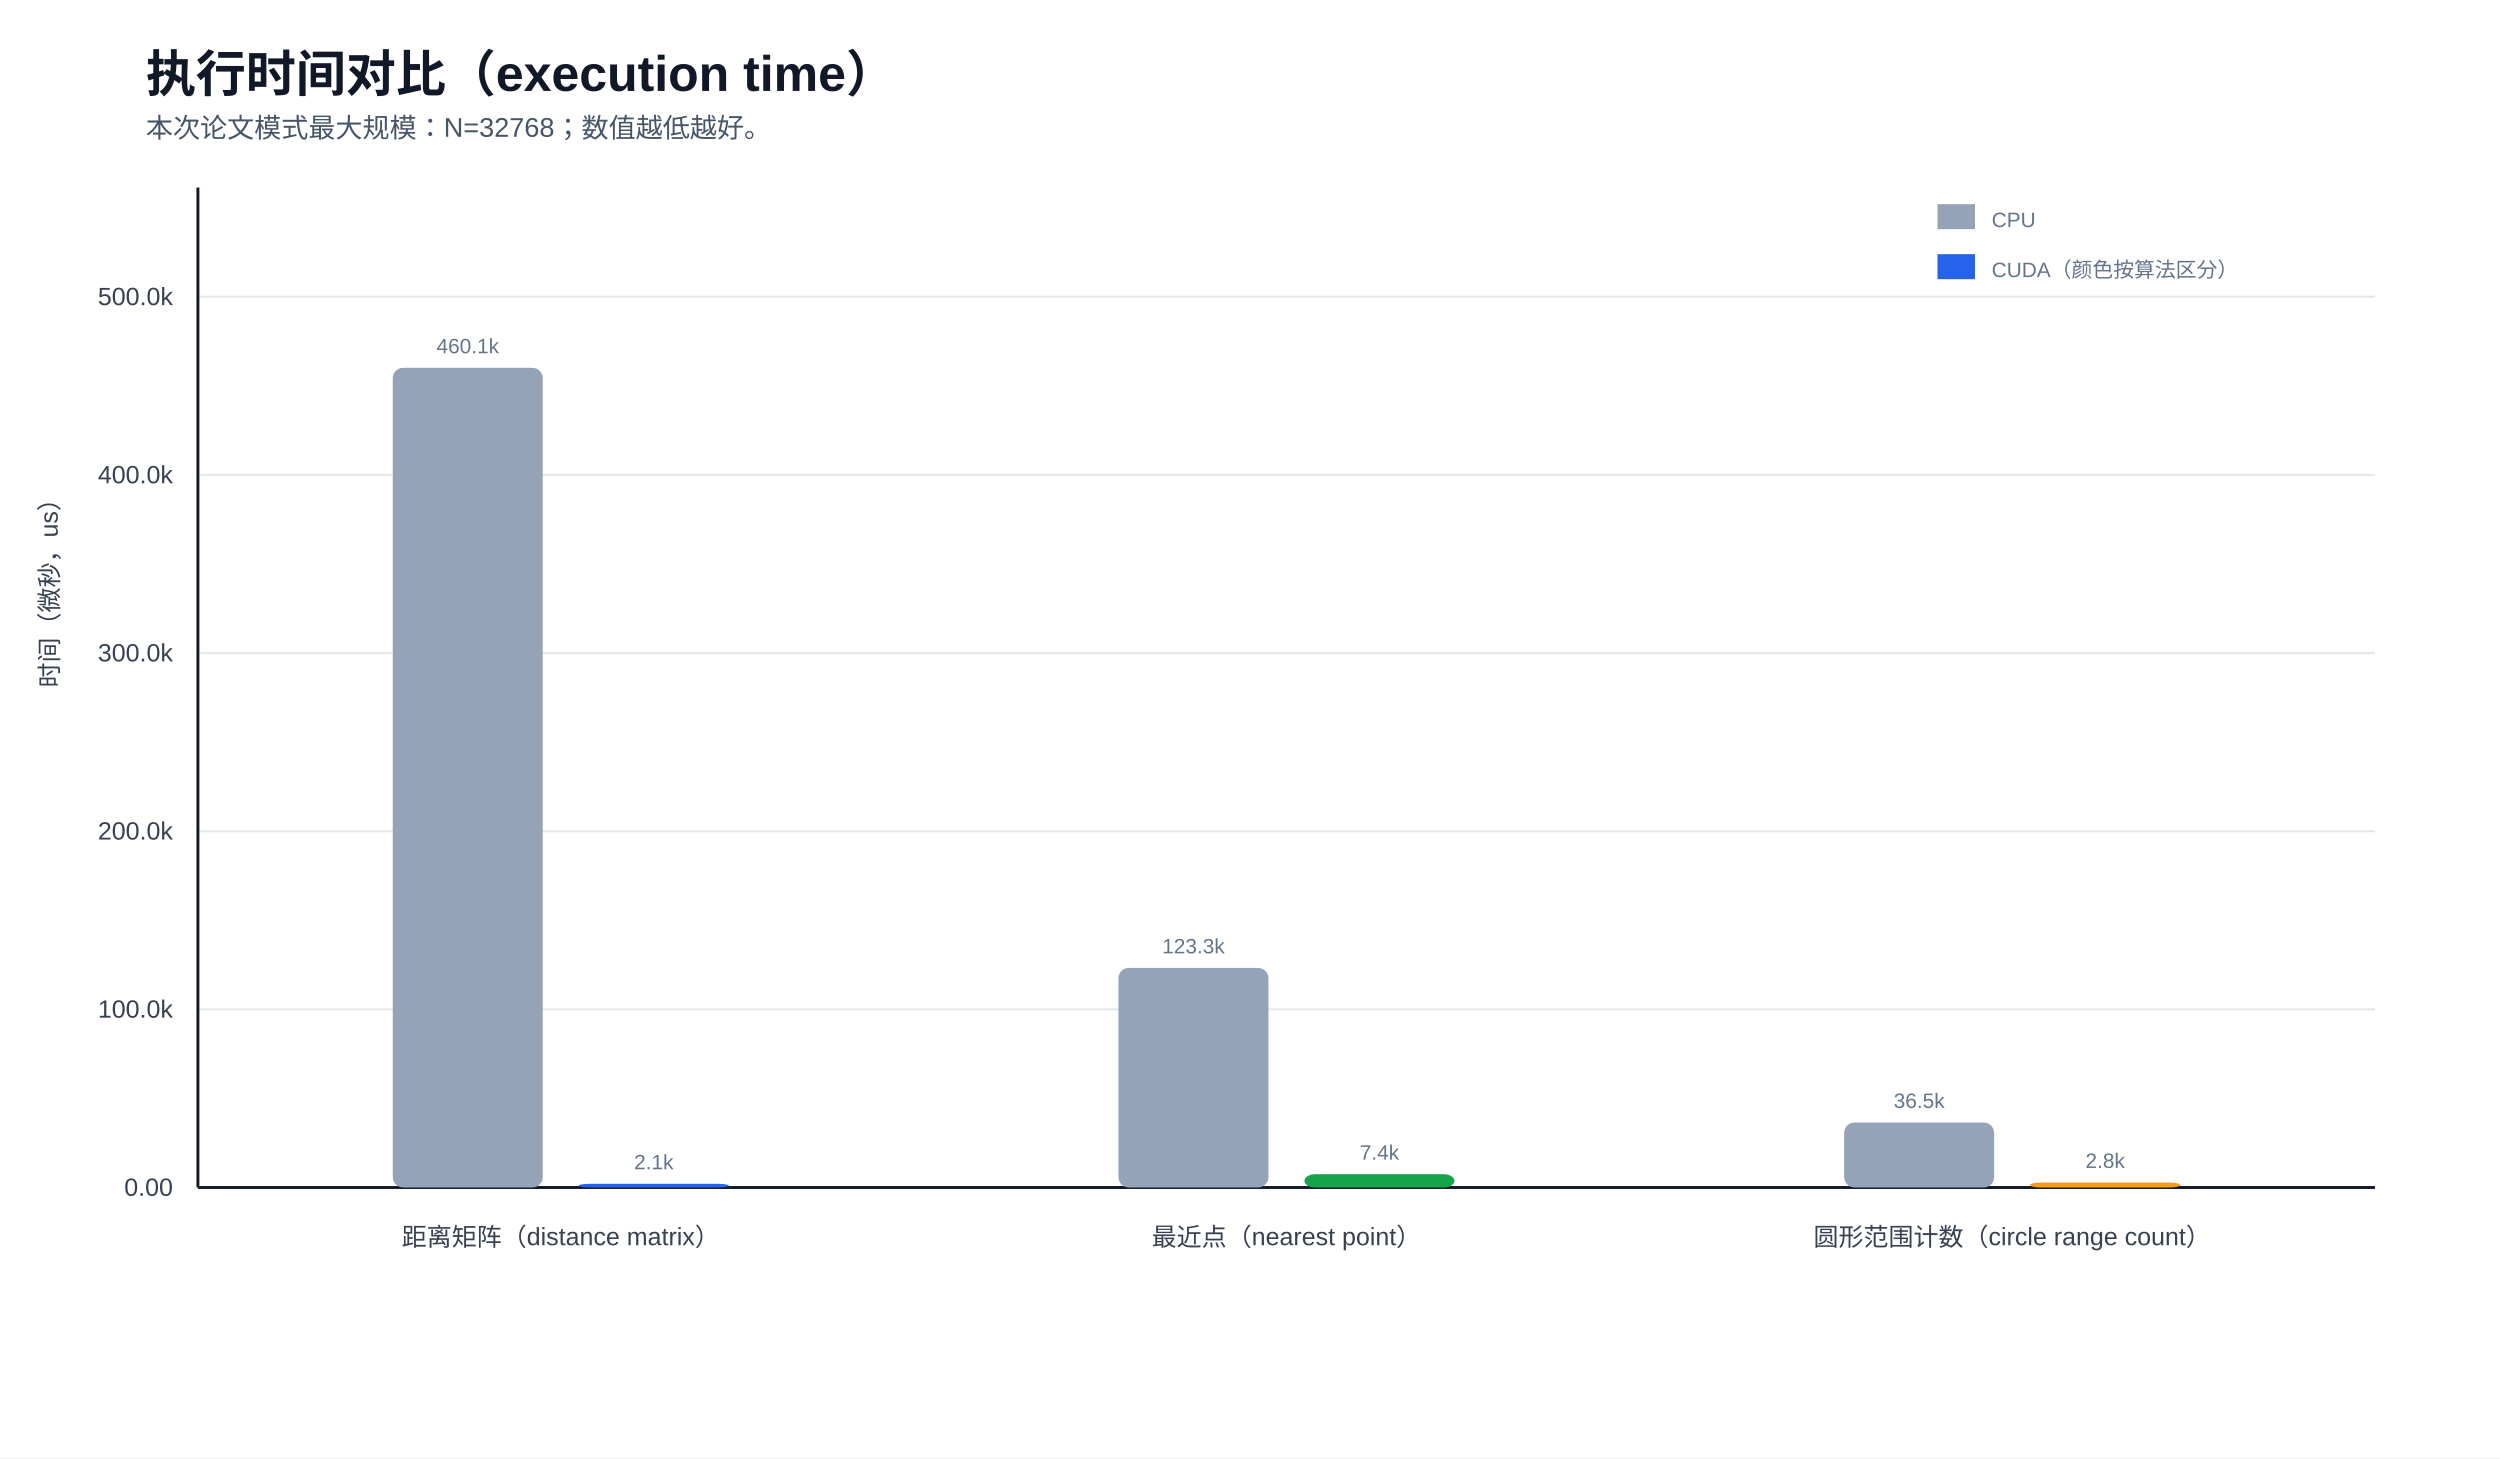
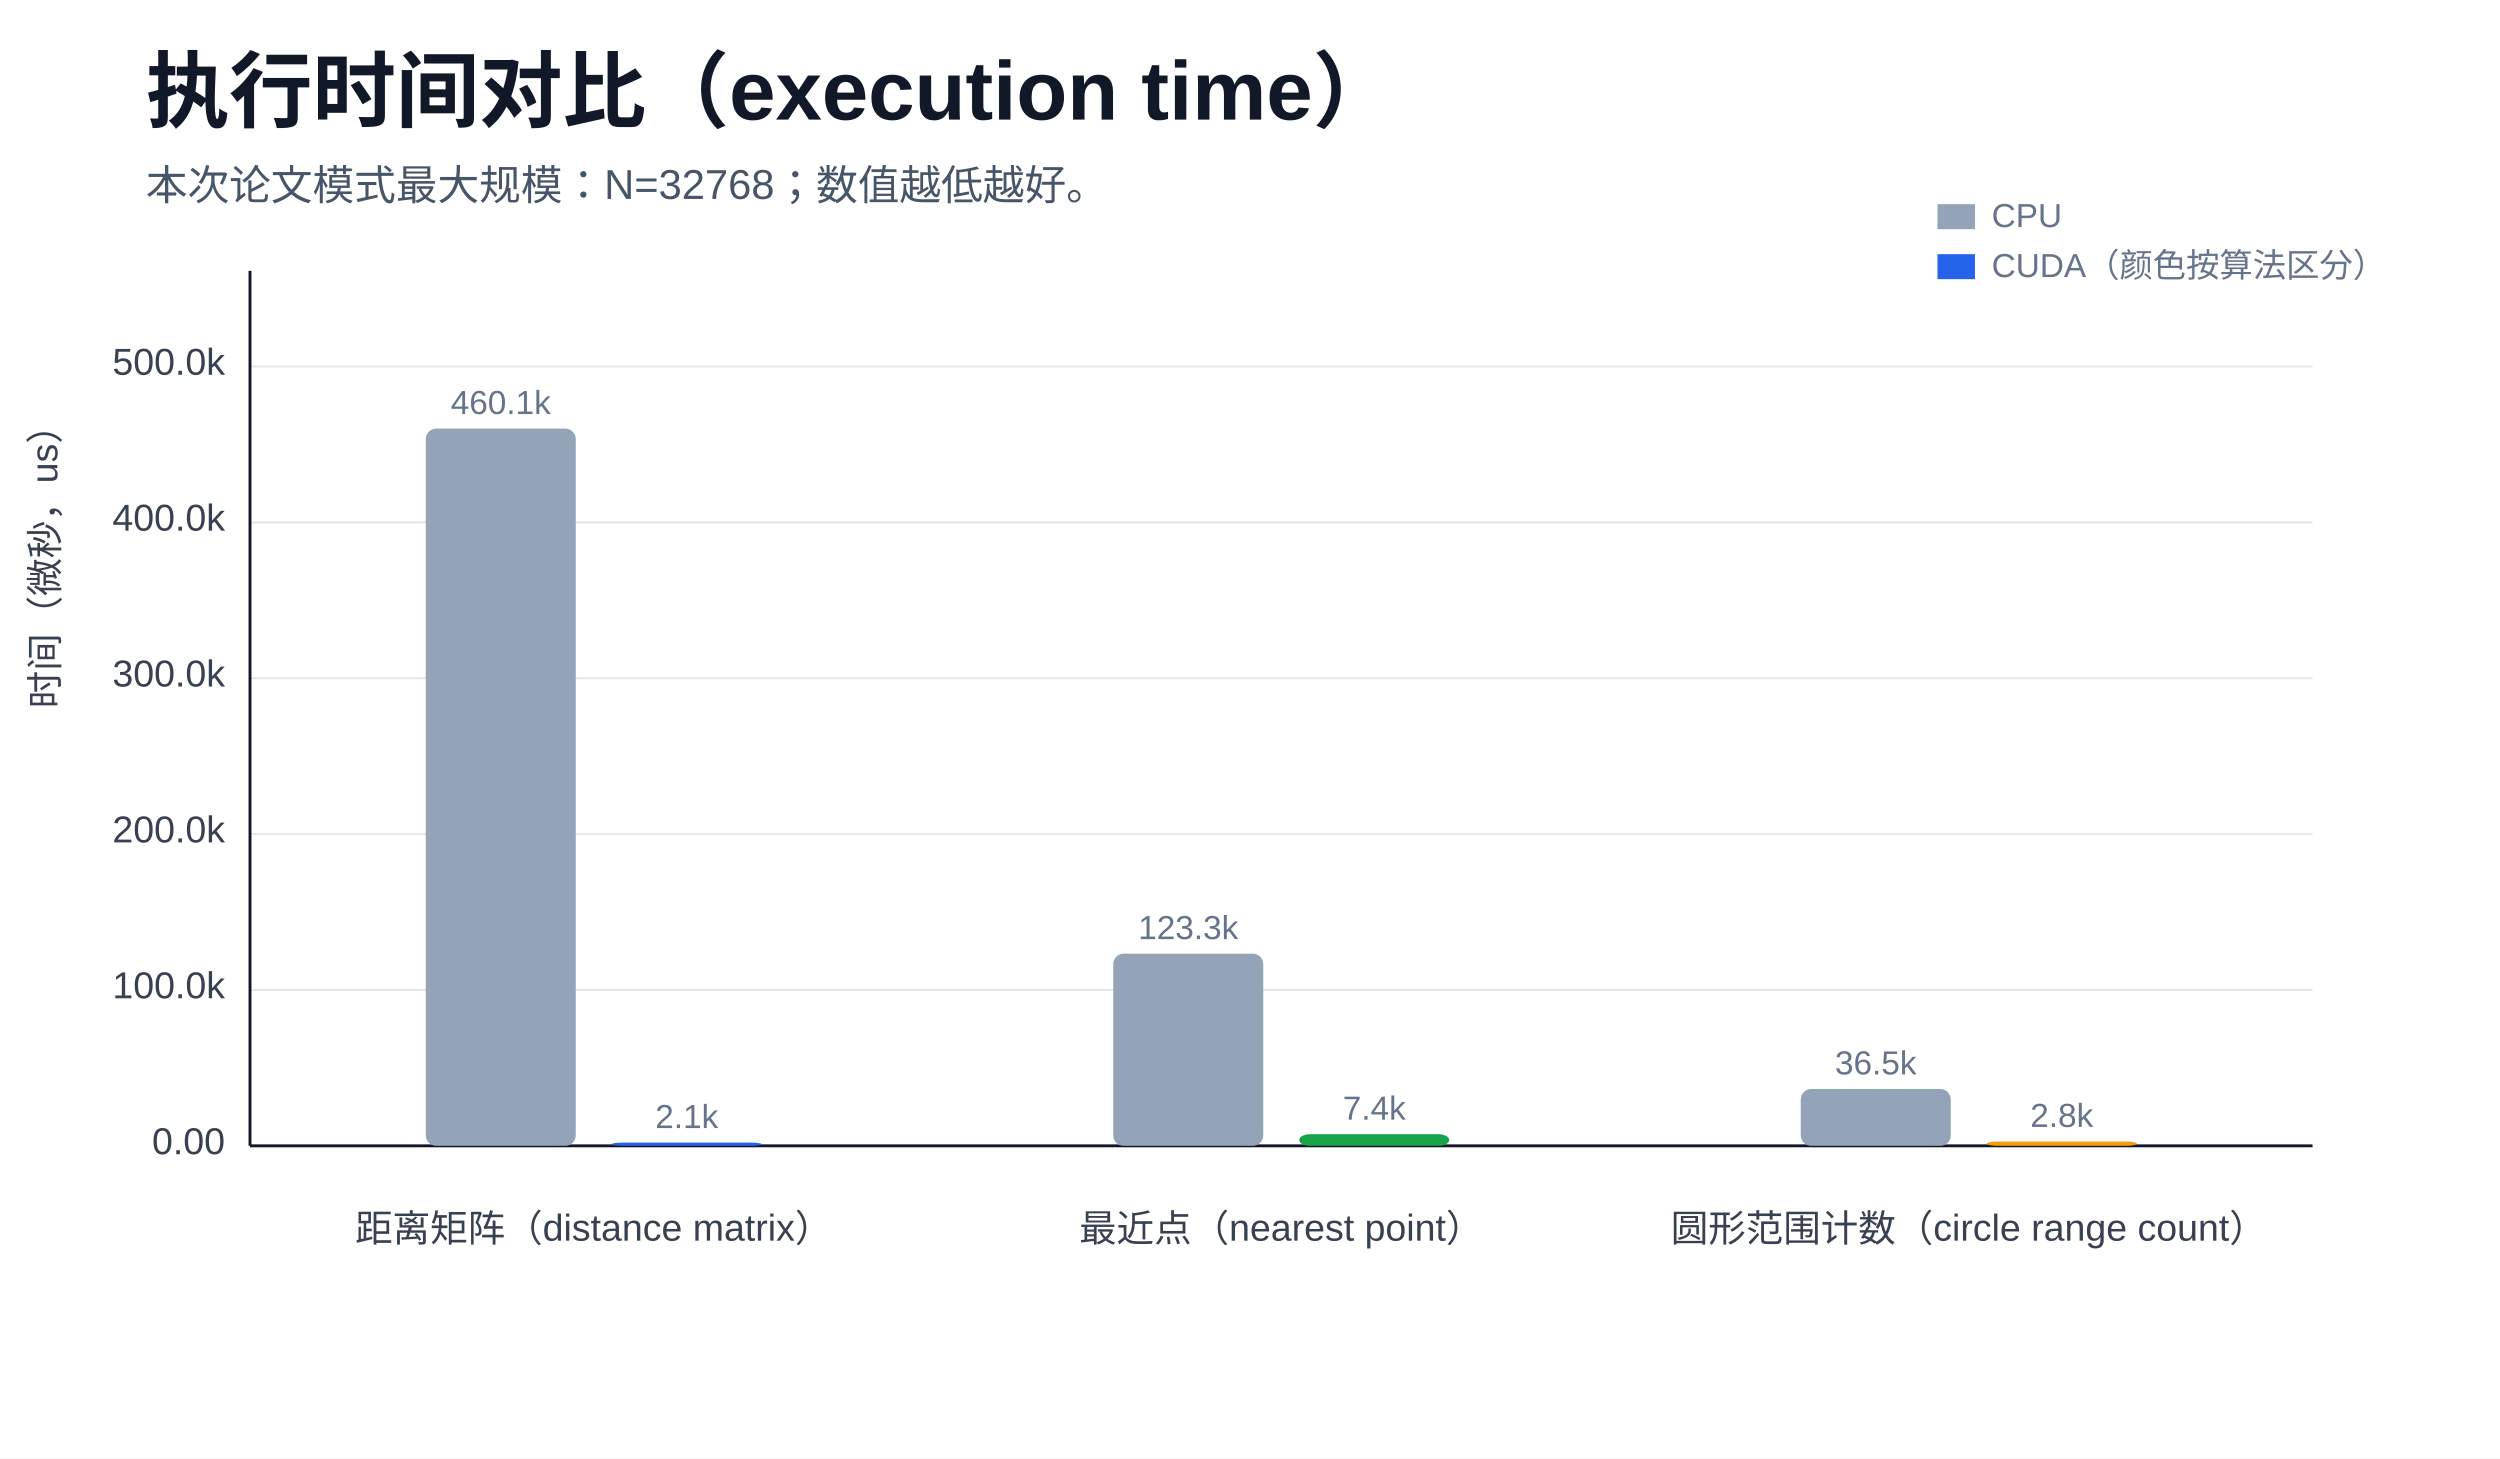
<svg xmlns="http://www.w3.org/2000/svg" width="1200" height="700" viewBox="0 0 1200 700" role="img">
  <style>
text{font-family:'AR PL UMing TW MBE','AR PL UMing CN','FandolHei','Microsoft YaHei','SimHei',Arial,Helvetica,sans-serif;fill:#111827;}
- .title{font-size:24px;font-weight:700;}
- .subtitle{font-size:13px;fill:#475569;}
- .label{font-size:14px;font-weight:700;}
- .small{font-size:12px;fill:#475569;}
- .tiny{font-size:10px;fill:#64748b;}
- .axis{font-size:12px;fill:#374151;}
+ .title{font-size:40px;font-weight:700;}
+ .subtitle{font-size:20px;fill:#475569;}
+ .label{font-size:22px;font-weight:700;}
+ .small{font-size:18px;fill:#475569;}
+ .tiny{font-size:16px;fill:#64748b;}
+ .axis{font-size:18px;fill:#374151;}
.box{stroke:#1f2937;stroke-width:1.4;rx:14;ry:14;}
</style>
  <defs>
    <marker id="arrow" markerWidth="10" markerHeight="10" refX="8" refY="3" orient="auto" markerUnits="strokeWidth">
      <path d="M0,0 L0,6 L9,3 z" fill="#334155" />
    </marker>
    <filter id="shadow" x="-10%" y="-10%" width="120%" height="130%">
      <feDropShadow dx="0" dy="3" stdDeviation="4" flood-color="#0f172a" flood-opacity="0.12" />
    </filter>
  </defs>
  <rect x="0" y="0" width="1200" height="700" fill="#ffffff" />
-   <text class="title" x="70.00" y="44.00" text-anchor="start">执行时间对比（execution time）</text>
-   <text class="subtitle" x="70.00" y="66.00" text-anchor="start">本次论文模式最大规模：N=32768；数值越低越好。</text>
-   <line x1="95" y1="570.00" x2="1140" y2="570.00" stroke="#e5e7eb" />
-   <text class="axis" x="83.00" y="574.00" text-anchor="end">0.00</text>
-   <line x1="95" y1="484.49" x2="1140" y2="484.49" stroke="#e5e7eb" />
-   <text class="axis" x="83.00" y="488.49" text-anchor="end">100.0k</text>
-   <line x1="95" y1="398.98" x2="1140" y2="398.98" stroke="#e5e7eb" />
-   <text class="axis" x="83.00" y="402.98" text-anchor="end">200.0k</text>
-   <line x1="95" y1="313.47" x2="1140" y2="313.47" stroke="#e5e7eb" />
-   <text class="axis" x="83.00" y="317.47" text-anchor="end">300.0k</text>
-   <line x1="95" y1="227.96" x2="1140" y2="227.96" stroke="#e5e7eb" />
-   <text class="axis" x="83.00" y="231.96" text-anchor="end">400.0k</text>
-   <line x1="95" y1="142.45" x2="1140" y2="142.45" stroke="#e5e7eb" />
-   <text class="axis" x="83.00" y="146.45" text-anchor="end">500.0k</text>
-   <line x1="95" y1="90" x2="95" y2="570" stroke="#111827" stroke-width="1.4" />
-   <line x1="95" y1="570" x2="1140" y2="570" stroke="#111827" stroke-width="1.4" />
-   <rect x="188.53" y="176.56" width="72" height="393.44" fill="#94a3b8" rx="5" />
-   <text class="tiny" x="224.53" y="169.56" text-anchor="middle">460.1k</text>
-   <rect x="277.81" y="568.24" width="72" height="1.76" fill="#2563eb" rx="5" />
-   <text class="tiny" x="313.81" y="561.24" text-anchor="middle">2.1k</text>
-   <text class="axis" x="269.17" y="598.00" text-anchor="middle">
-     <tspan x="269.17" dy="0.00">距离矩阵（distance matrix）</tspan>
+   <text class="title" x="70.00" y="58.00" text-anchor="start">执行时间对比（execution time）</text>
+   <text class="subtitle" x="70.00" y="96.00" text-anchor="start">本次论文模式最大规模：N=32768；数值越低越好。</text>
+   <line x1="120" y1="550.00" x2="1110" y2="550.00" stroke="#e5e7eb" />
+   <text class="axis" x="108.00" y="554.00" text-anchor="end">0.00</text>
+   <line x1="120" y1="475.18" x2="1110" y2="475.18" stroke="#e5e7eb" />
+   <text class="axis" x="108.00" y="479.18" text-anchor="end">100.0k</text>
+   <line x1="120" y1="400.36" x2="1110" y2="400.36" stroke="#e5e7eb" />
+   <text class="axis" x="108.00" y="404.36" text-anchor="end">200.0k</text>
+   <line x1="120" y1="325.53" x2="1110" y2="325.53" stroke="#e5e7eb" />
+   <text class="axis" x="108.00" y="329.53" text-anchor="end">300.0k</text>
+   <line x1="120" y1="250.71" x2="1110" y2="250.71" stroke="#e5e7eb" />
+   <text class="axis" x="108.00" y="254.71" text-anchor="end">400.0k</text>
+   <line x1="120" y1="175.89" x2="1110" y2="175.89" stroke="#e5e7eb" />
+   <text class="axis" x="108.00" y="179.89" text-anchor="end">500.0k</text>
+   <line x1="120" y1="130" x2="120" y2="550" stroke="#111827" stroke-width="1.4" />
+   <line x1="120" y1="550" x2="1110" y2="550" stroke="#111827" stroke-width="1.4" />
+   <rect x="204.36" y="205.74" width="72" height="344.26" fill="#94a3b8" rx="5" />
+   <text class="tiny" x="240.36" y="198.74" text-anchor="middle">460.1k</text>
+   <rect x="293.64" y="548.46" width="72" height="1.54" fill="#2563eb" rx="5" />
+   <text class="tiny" x="329.64" y="541.46" text-anchor="middle">2.1k</text>
+   <text class="axis" x="285.00" y="596.00" text-anchor="middle">
+     <tspan x="285.00" dy="0.00">距离矩阵（distance matrix）</tspan>
  </text>
-   <rect x="536.86" y="464.60" width="72" height="105.40" fill="#94a3b8" rx="5" />
-   <text class="tiny" x="572.86" y="457.60" text-anchor="middle">123.3k</text>
-   <rect x="626.14" y="563.63" width="72" height="6.37" fill="#16a34a" rx="5" />
-   <text class="tiny" x="662.14" y="556.63" text-anchor="middle">7.4k</text>
-   <text class="axis" x="617.50" y="598.00" text-anchor="middle">
-     <tspan x="617.50" dy="0.00">最近点（nearest point）</tspan>
+   <rect x="534.36" y="457.77" width="72" height="92.23" fill="#94a3b8" rx="5" />
+   <text class="tiny" x="570.36" y="450.77" text-anchor="middle">123.3k</text>
+   <rect x="623.64" y="544.43" width="72" height="5.57" fill="#16a34a" rx="5" />
+   <text class="tiny" x="659.64" y="537.43" text-anchor="middle">7.4k</text>
+   <text class="axis" x="615.00" y="596.00" text-anchor="middle">
+     <tspan x="615.00" dy="0.00">最近点（nearest point）</tspan>
  </text>
-   <rect x="885.19" y="538.81" width="72" height="31.19" fill="#94a3b8" rx="5" />
-   <text class="tiny" x="921.19" y="531.81" text-anchor="middle">36.5k</text>
-   <rect x="974.47" y="567.62" width="72" height="2.38" fill="#f59e0b" rx="5" />
-   <text class="tiny" x="1010.47" y="560.62" text-anchor="middle">2.8k</text>
-   <text class="axis" x="965.83" y="598.00" text-anchor="middle">
-     <tspan x="965.83" dy="0.00">圆形范围计数（circle range count）</tspan>
+   <rect x="864.36" y="522.71" width="72" height="27.29" fill="#94a3b8" rx="5" />
+   <text class="tiny" x="900.36" y="515.71" text-anchor="middle">36.5k</text>
+   <rect x="953.64" y="547.92" width="72" height="2.08" fill="#f59e0b" rx="5" />
+   <text class="tiny" x="989.64" y="540.92" text-anchor="middle">2.8k</text>
+   <text class="axis" x="945.00" y="596.00" text-anchor="middle">
+     <tspan x="945.00" dy="0.00">圆形范围计数（circle range count）</tspan>
  </text>
-   <text class="axis" x="28" y="330.00" transform="rotate(-90 28 330.00)">时间（微秒，us）</text>
+   <text class="axis" x="28" y="340.00" transform="rotate(-90 28 340.00)">时间（微秒，us）</text>
  <rect x="930" y="98" width="18" height="12" fill="#94a3b8" />
  <text class="tiny" x="956" y="109">CPU</text>
  <rect x="930" y="122" width="18" height="12" fill="#2563eb" />
  <text class="tiny" x="956" y="133">CUDA（颜色按算法区分）</text>
</svg>
